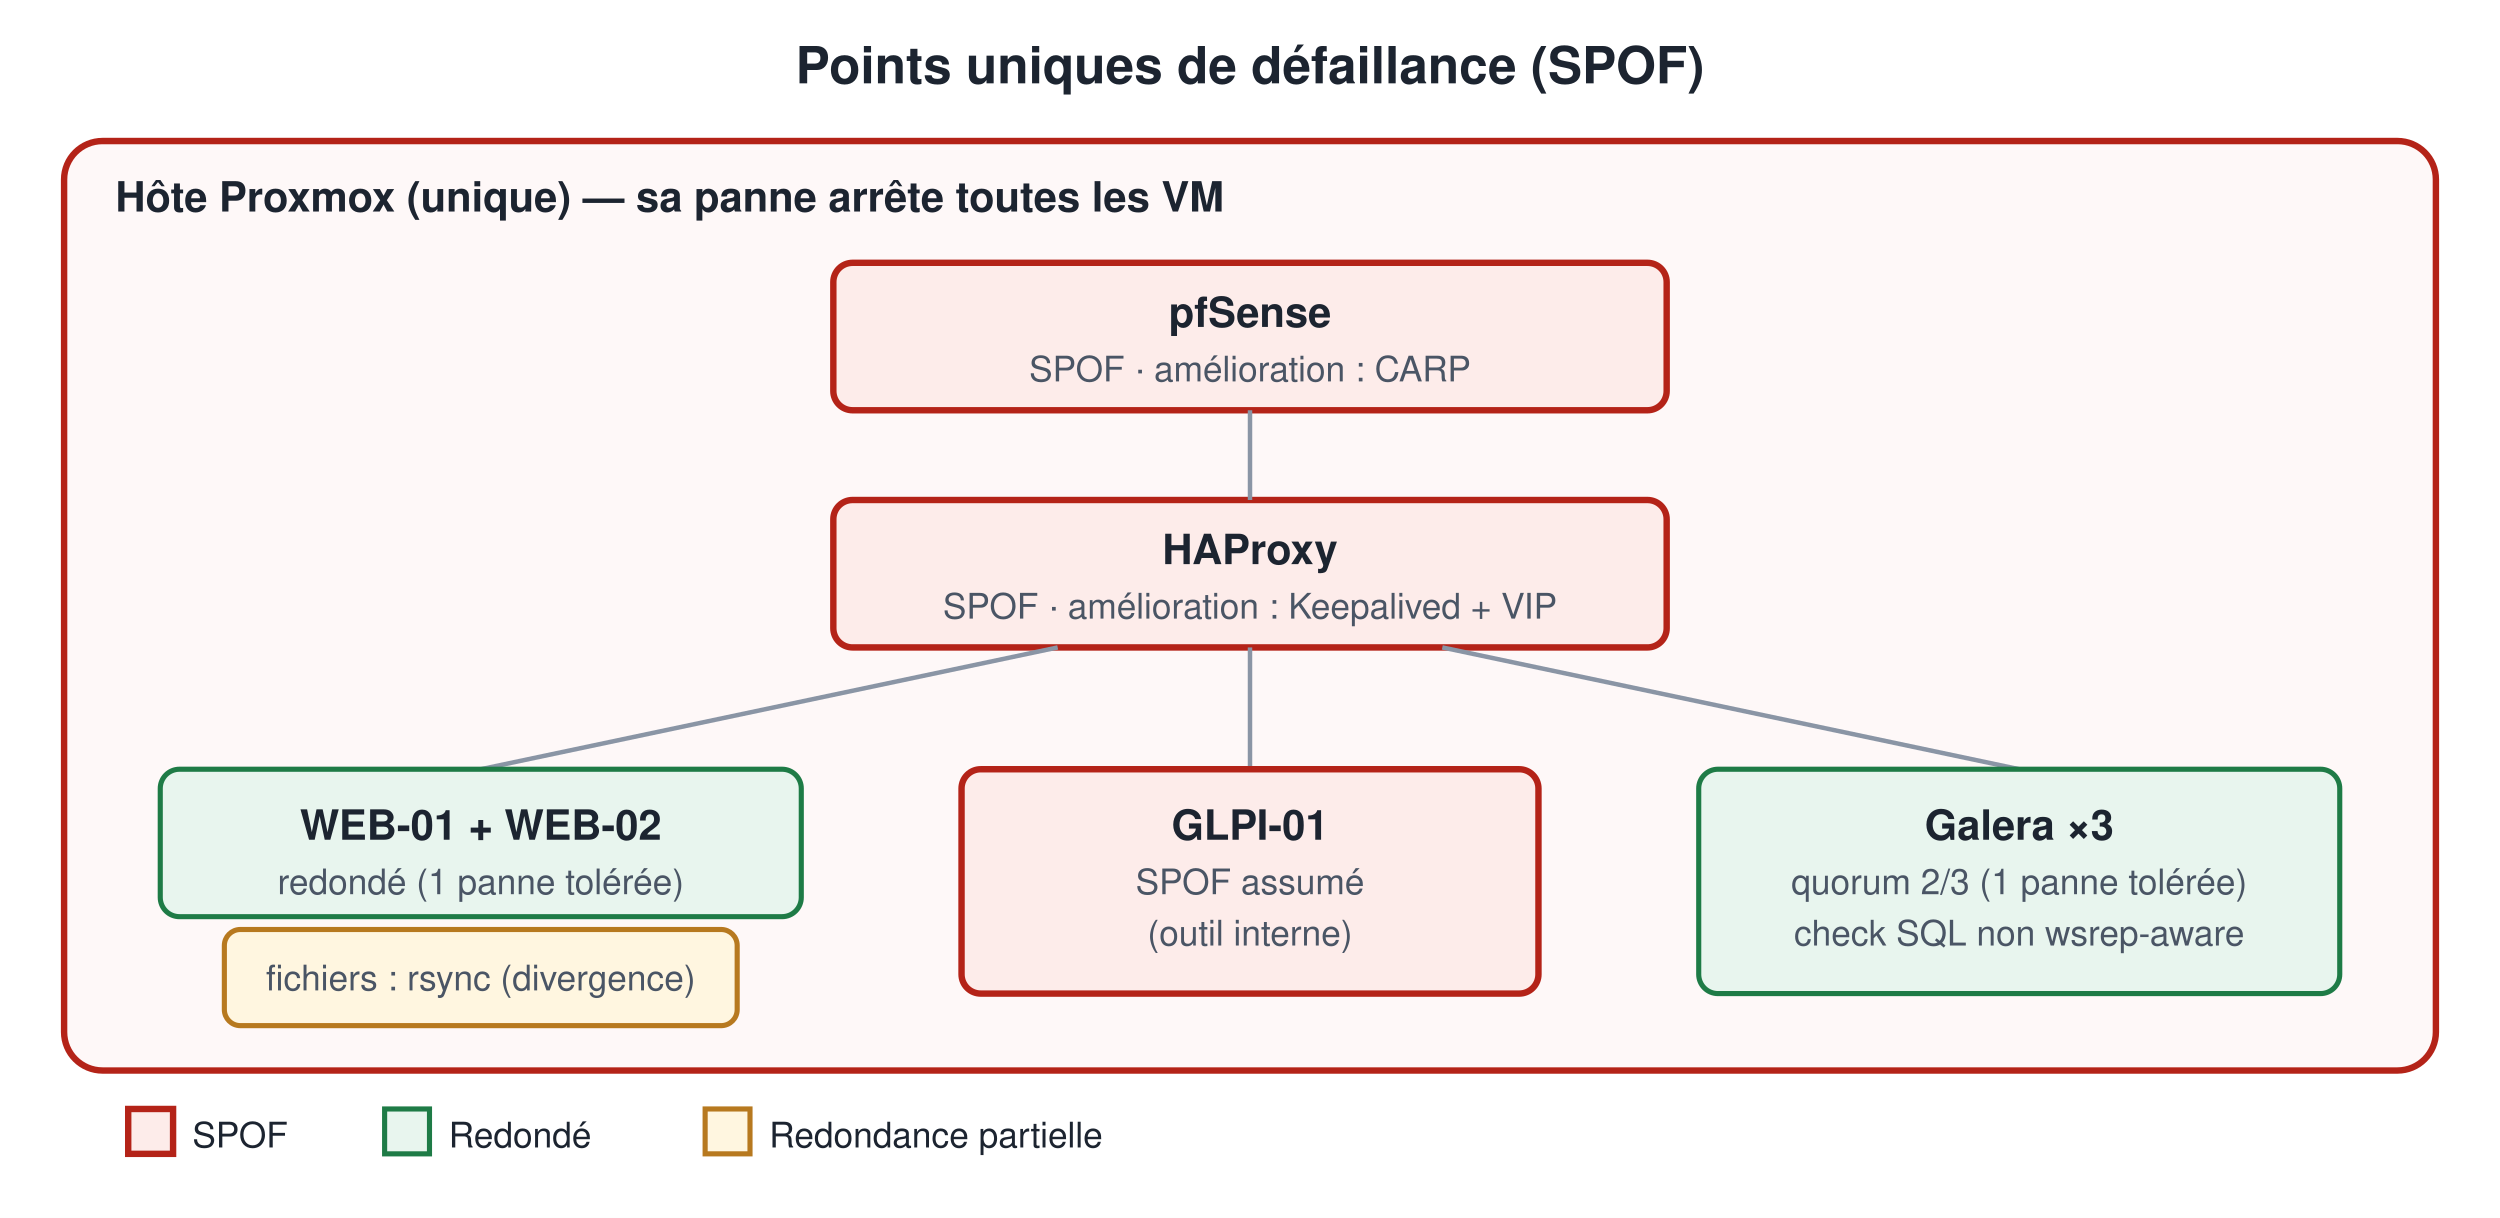
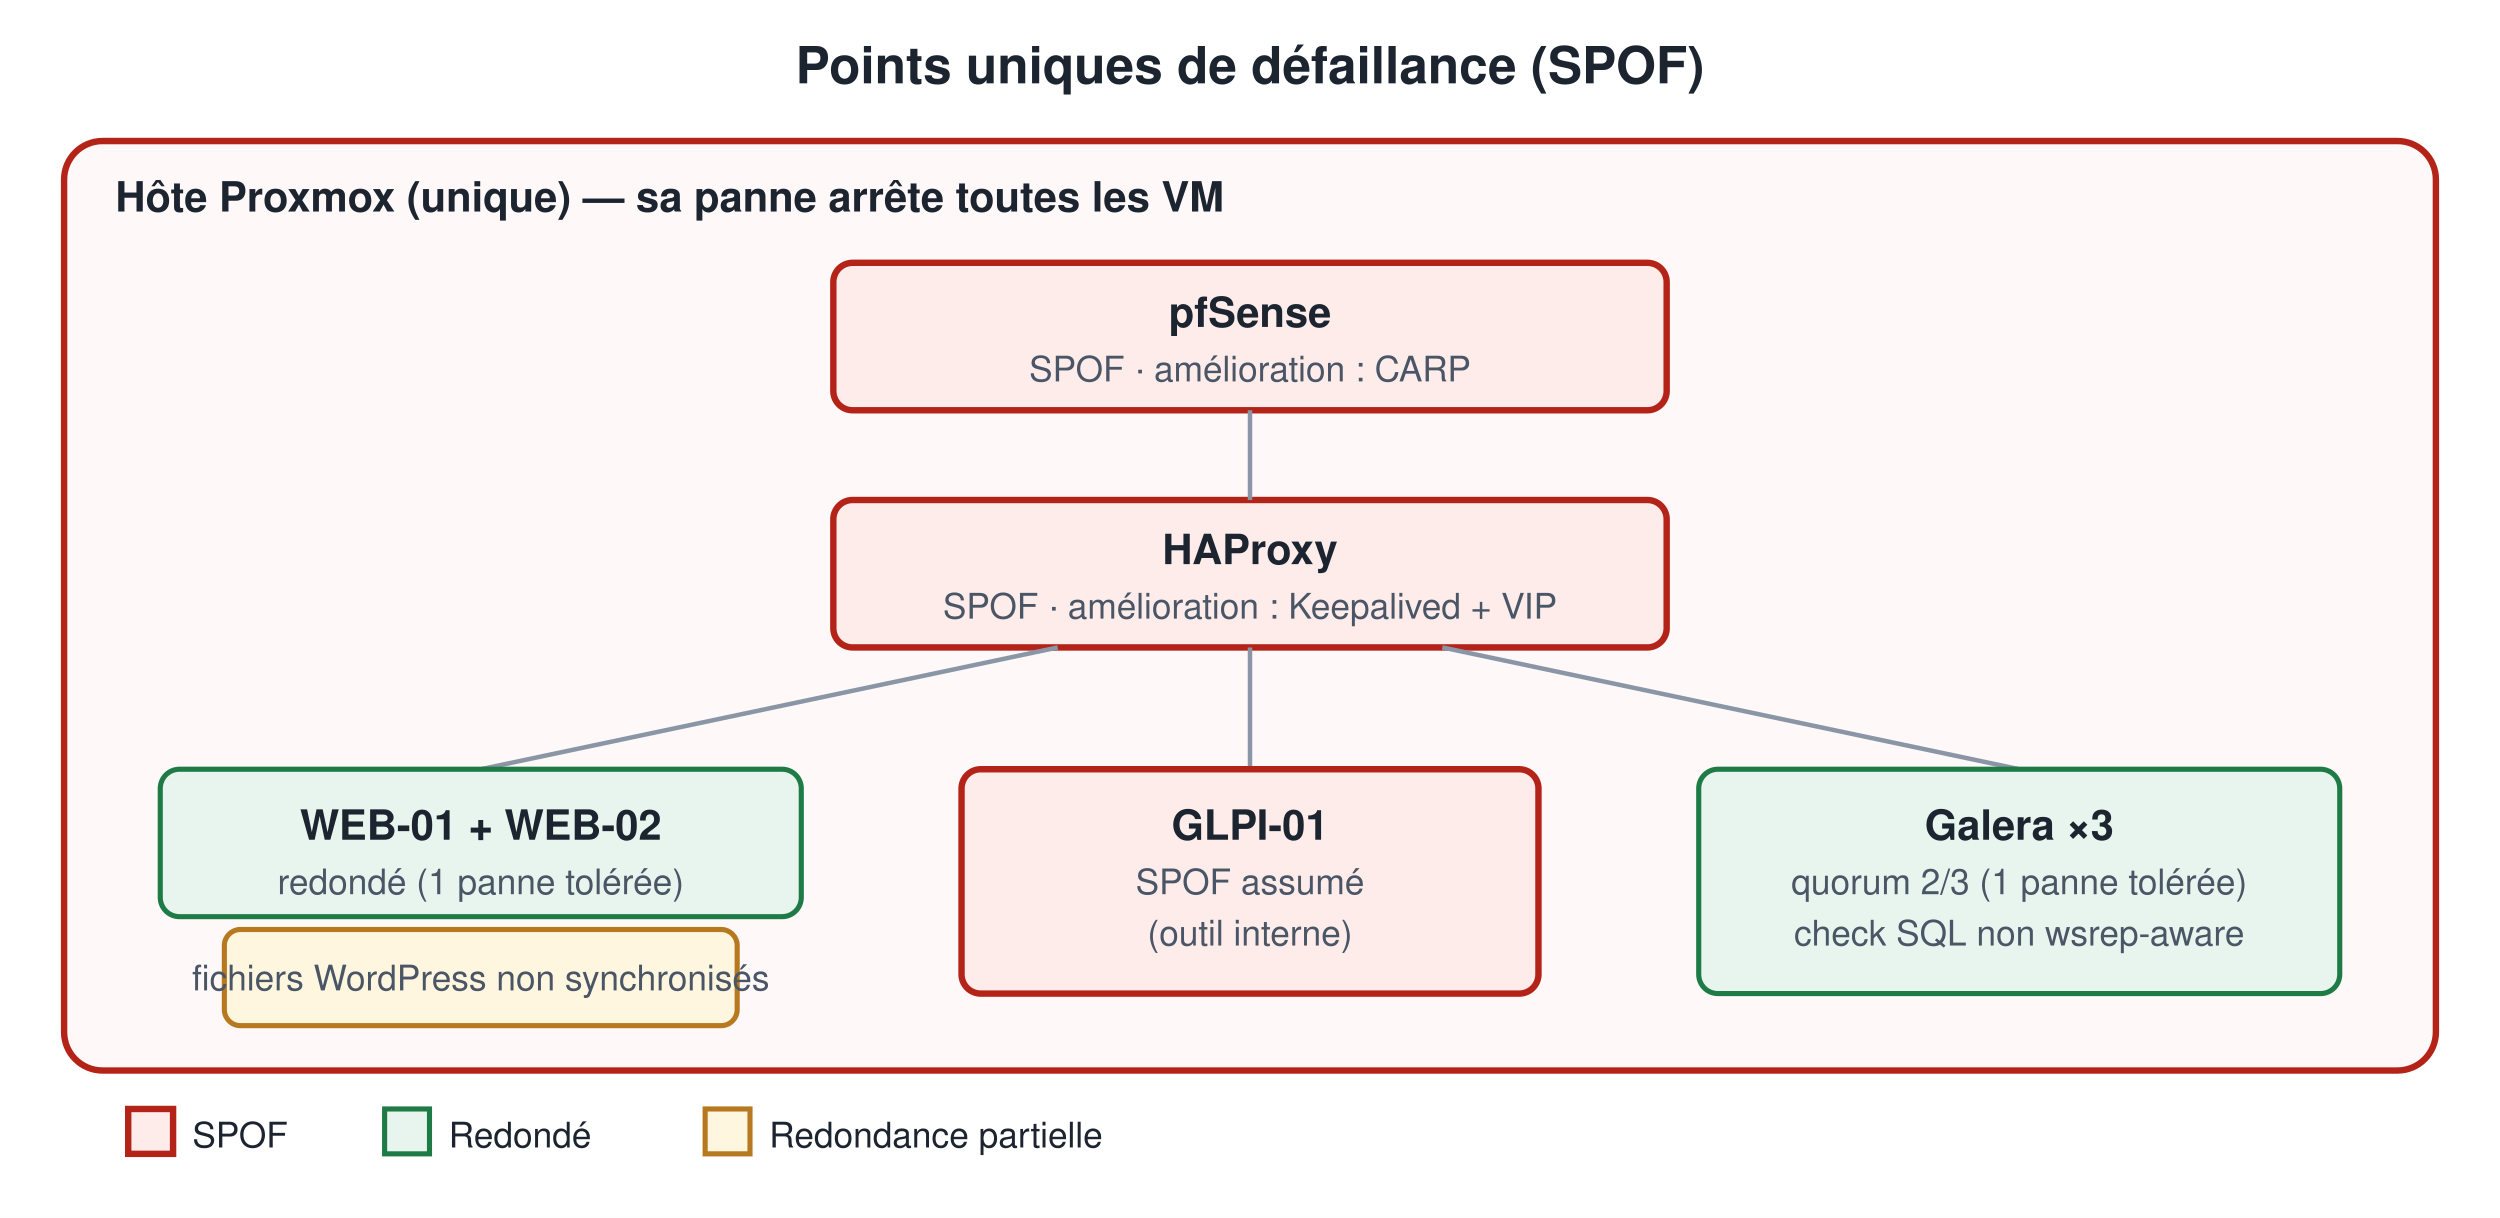
<svg xmlns="http://www.w3.org/2000/svg" viewBox="0 0 780 380" width="780" height="380" role="img" aria-labelledby="t d" font-family="Segoe UI, Helvetica, Arial, sans-serif">
  <style>
    .n{font-size:13px;font-weight:600;fill:#1c2430}
    .s{font-size:11px;fill:#4a5565}
    .spof{fill:#fdecea;stroke:#b42318;stroke-width:2}
    .ok{fill:#e8f5ee;stroke:#1e7b46;stroke-width:1.6}
    .mid{fill:#fff6e0;stroke:#b7791f;stroke-width:1.6}
    .l{stroke:#8a95a5;stroke-width:1.4}
  </style>
  <rect width="780" height="380" fill="#ffffff" />
  <text x="390" y="26" text-anchor="middle" font-size="16" font-weight="700" fill="#1c2430">Points uniques de défaillance (SPOF)</text>
  <rect class="spof" x="20" y="44" width="740" height="290" rx="12" fill-opacity="0.35" />
  <text x="36" y="66" class="n" fill="#b42318">Hôte Proxmox (unique) — sa panne arrête toutes les VM</text>
  <rect class="spof" x="260" y="82" width="260" height="46" rx="6" />
  <text class="n" x="390" y="102" text-anchor="middle">pfSense</text>
  <text class="s" x="390" y="119" text-anchor="middle">SPOF · amélioration : CARP</text>
  <rect class="spof" x="260" y="156" width="260" height="46" rx="6" />
  <text class="n" x="390" y="176" text-anchor="middle">HAProxy</text>
  <text class="s" x="390" y="193" text-anchor="middle">SPOF · amélioration : Keepalived + VIP</text>
  <line class="l" x1="390" y1="128" x2="390" y2="156" />
  <line class="l" x1="330" y1="202" x2="150" y2="240" />
  <line class="l" x1="390" y1="202" x2="390" y2="240" />
  <line class="l" x1="450" y1="202" x2="630" y2="240" />
  <rect class="ok" x="50" y="240" width="200" height="46" rx="6" />
  <text class="n" x="150" y="262" text-anchor="middle">WEB-01 + WEB-02</text>
  <text class="s" x="150" y="279" text-anchor="middle">redondé (1 panne tolérée)</text>
  <rect class="mid" x="70" y="290" width="160" height="30" rx="5" />
-   <text class="s" x="150" y="309" text-anchor="middle">fichiers : rsync (divergence)</text>
+   <text class="s" x="150" y="309" text-anchor="middle">fichiers WordPress non synchronisés</text>
  <rect class="spof" x="300" y="240" width="180" height="70" rx="6" />
  <text class="n" x="390" y="262" text-anchor="middle">GLPI-01</text>
  <text class="s" x="390" y="279" text-anchor="middle">SPOF assumé</text>
  <text class="s" x="390" y="295" text-anchor="middle">(outil interne)</text>
  <rect class="ok" x="530" y="240" width="200" height="70" rx="6" />
  <text class="n" x="630" y="262" text-anchor="middle">Galera ×3</text>
  <text class="s" x="630" y="279" text-anchor="middle">quorum 2/3 (1 panne tolérée)</text>
  <text class="s" x="630" y="295" text-anchor="middle">check SQL non wsrep-aware</text>
  <g font-size="11" fill="#1c2430">
    <rect x="40" y="346" width="14" height="14" class="spof" />
    <text x="60" y="358">SPOF</text>
    <rect x="120" y="346" width="14" height="14" class="ok" />
    <text x="140" y="358">Redondé</text>
    <rect x="220" y="346" width="14" height="14" class="mid" />
    <text x="240" y="358">Redondance partielle</text>
  </g>
</svg>
